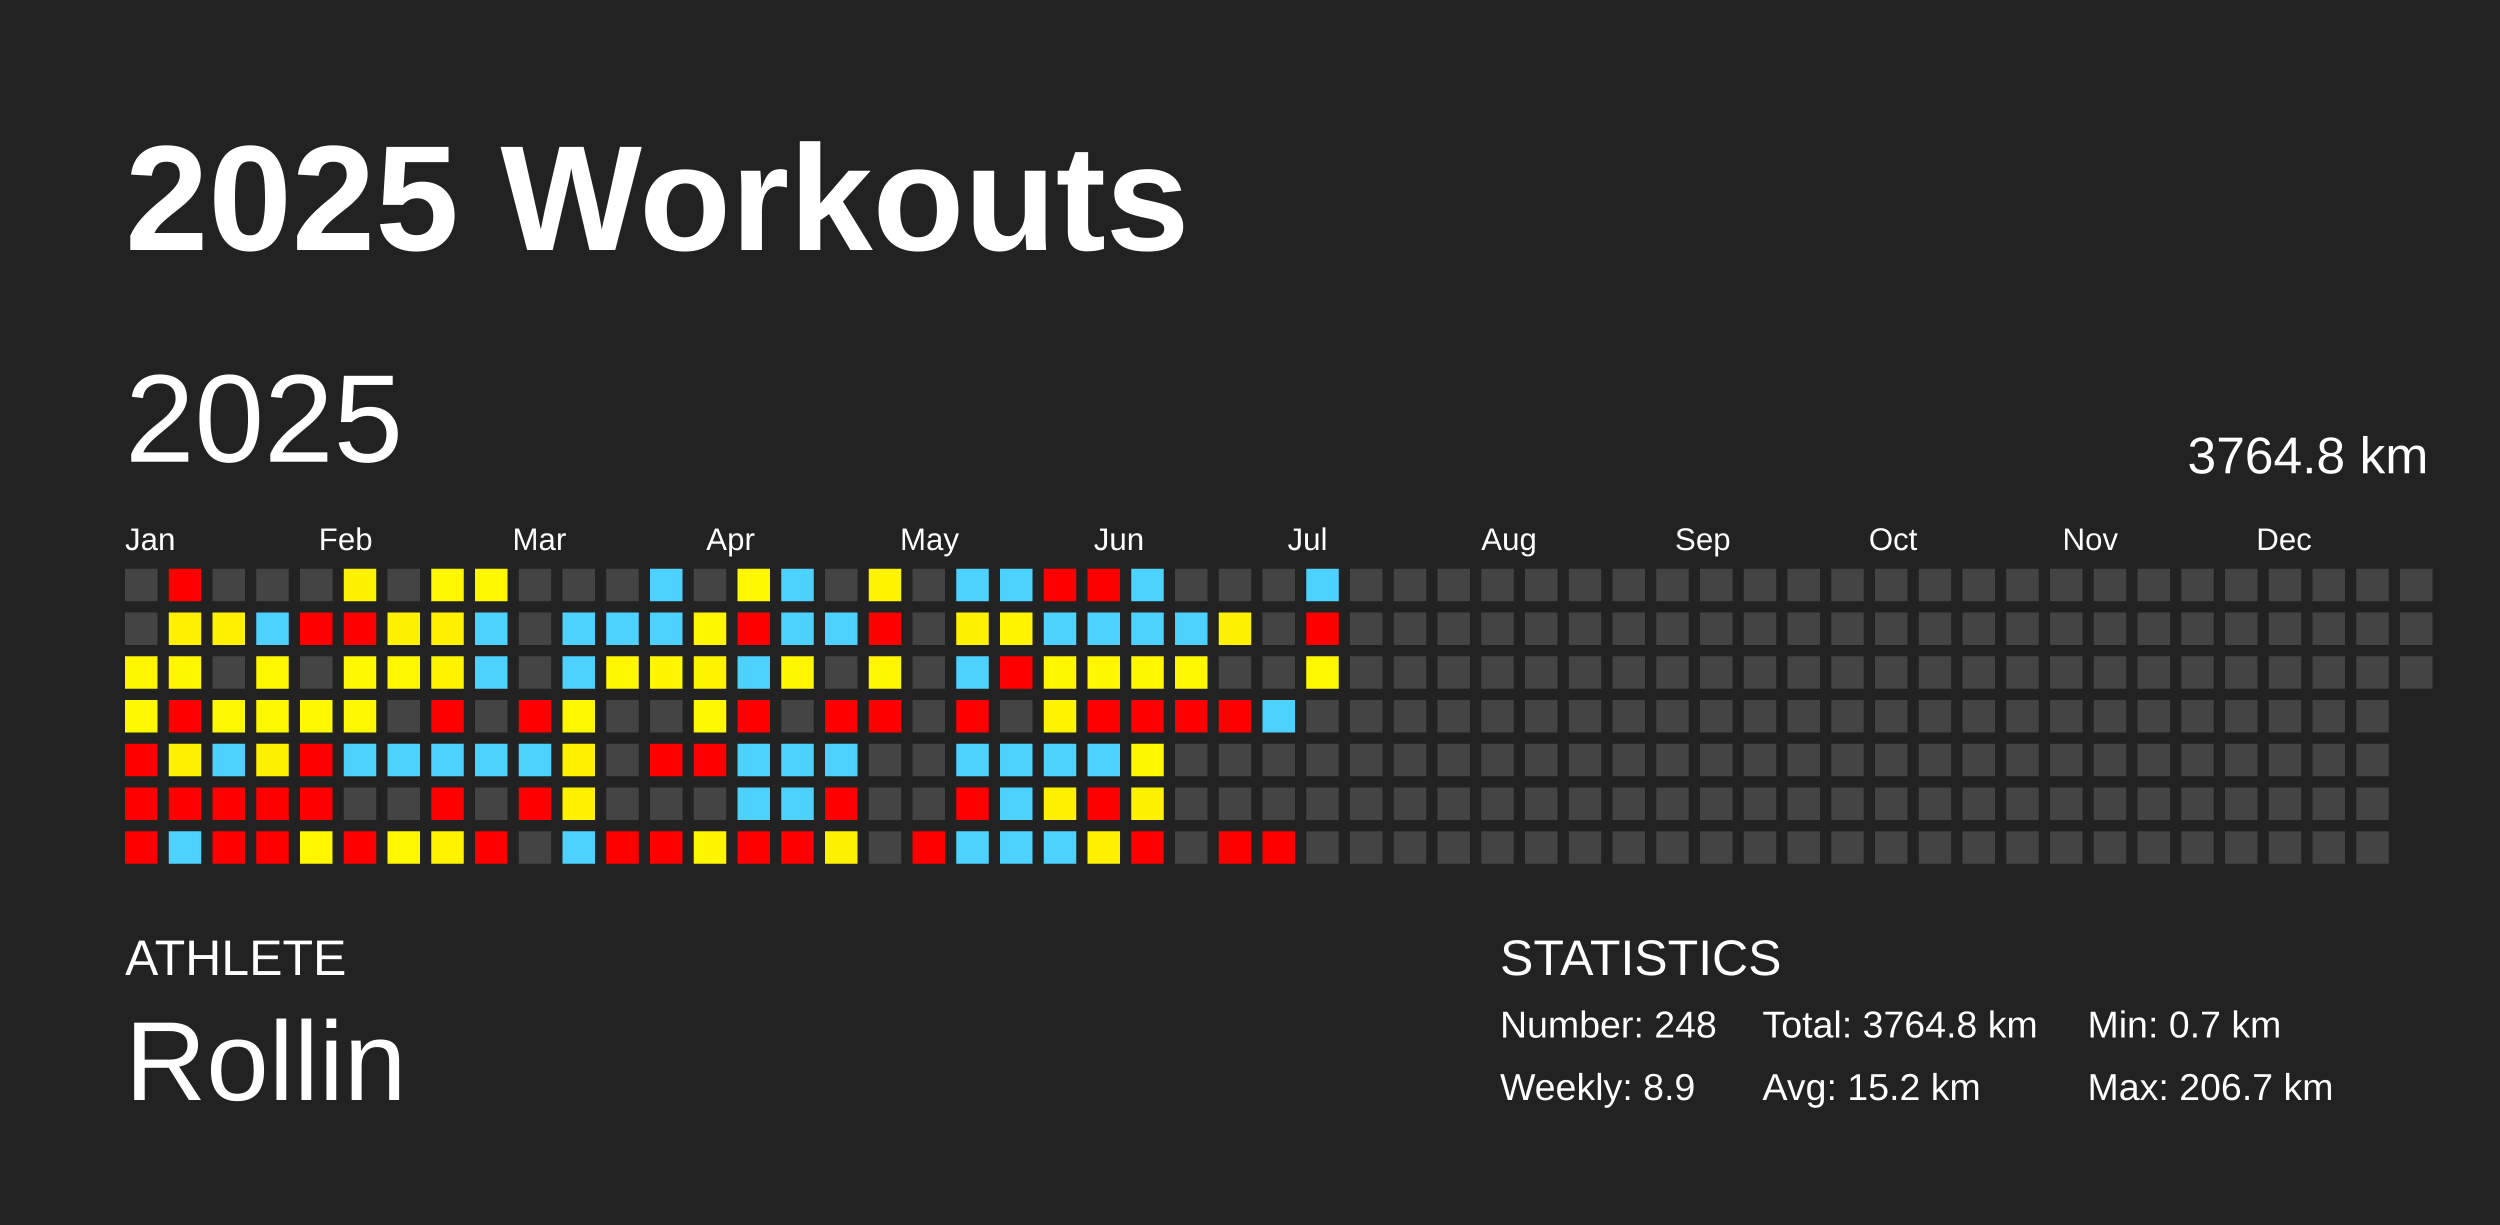
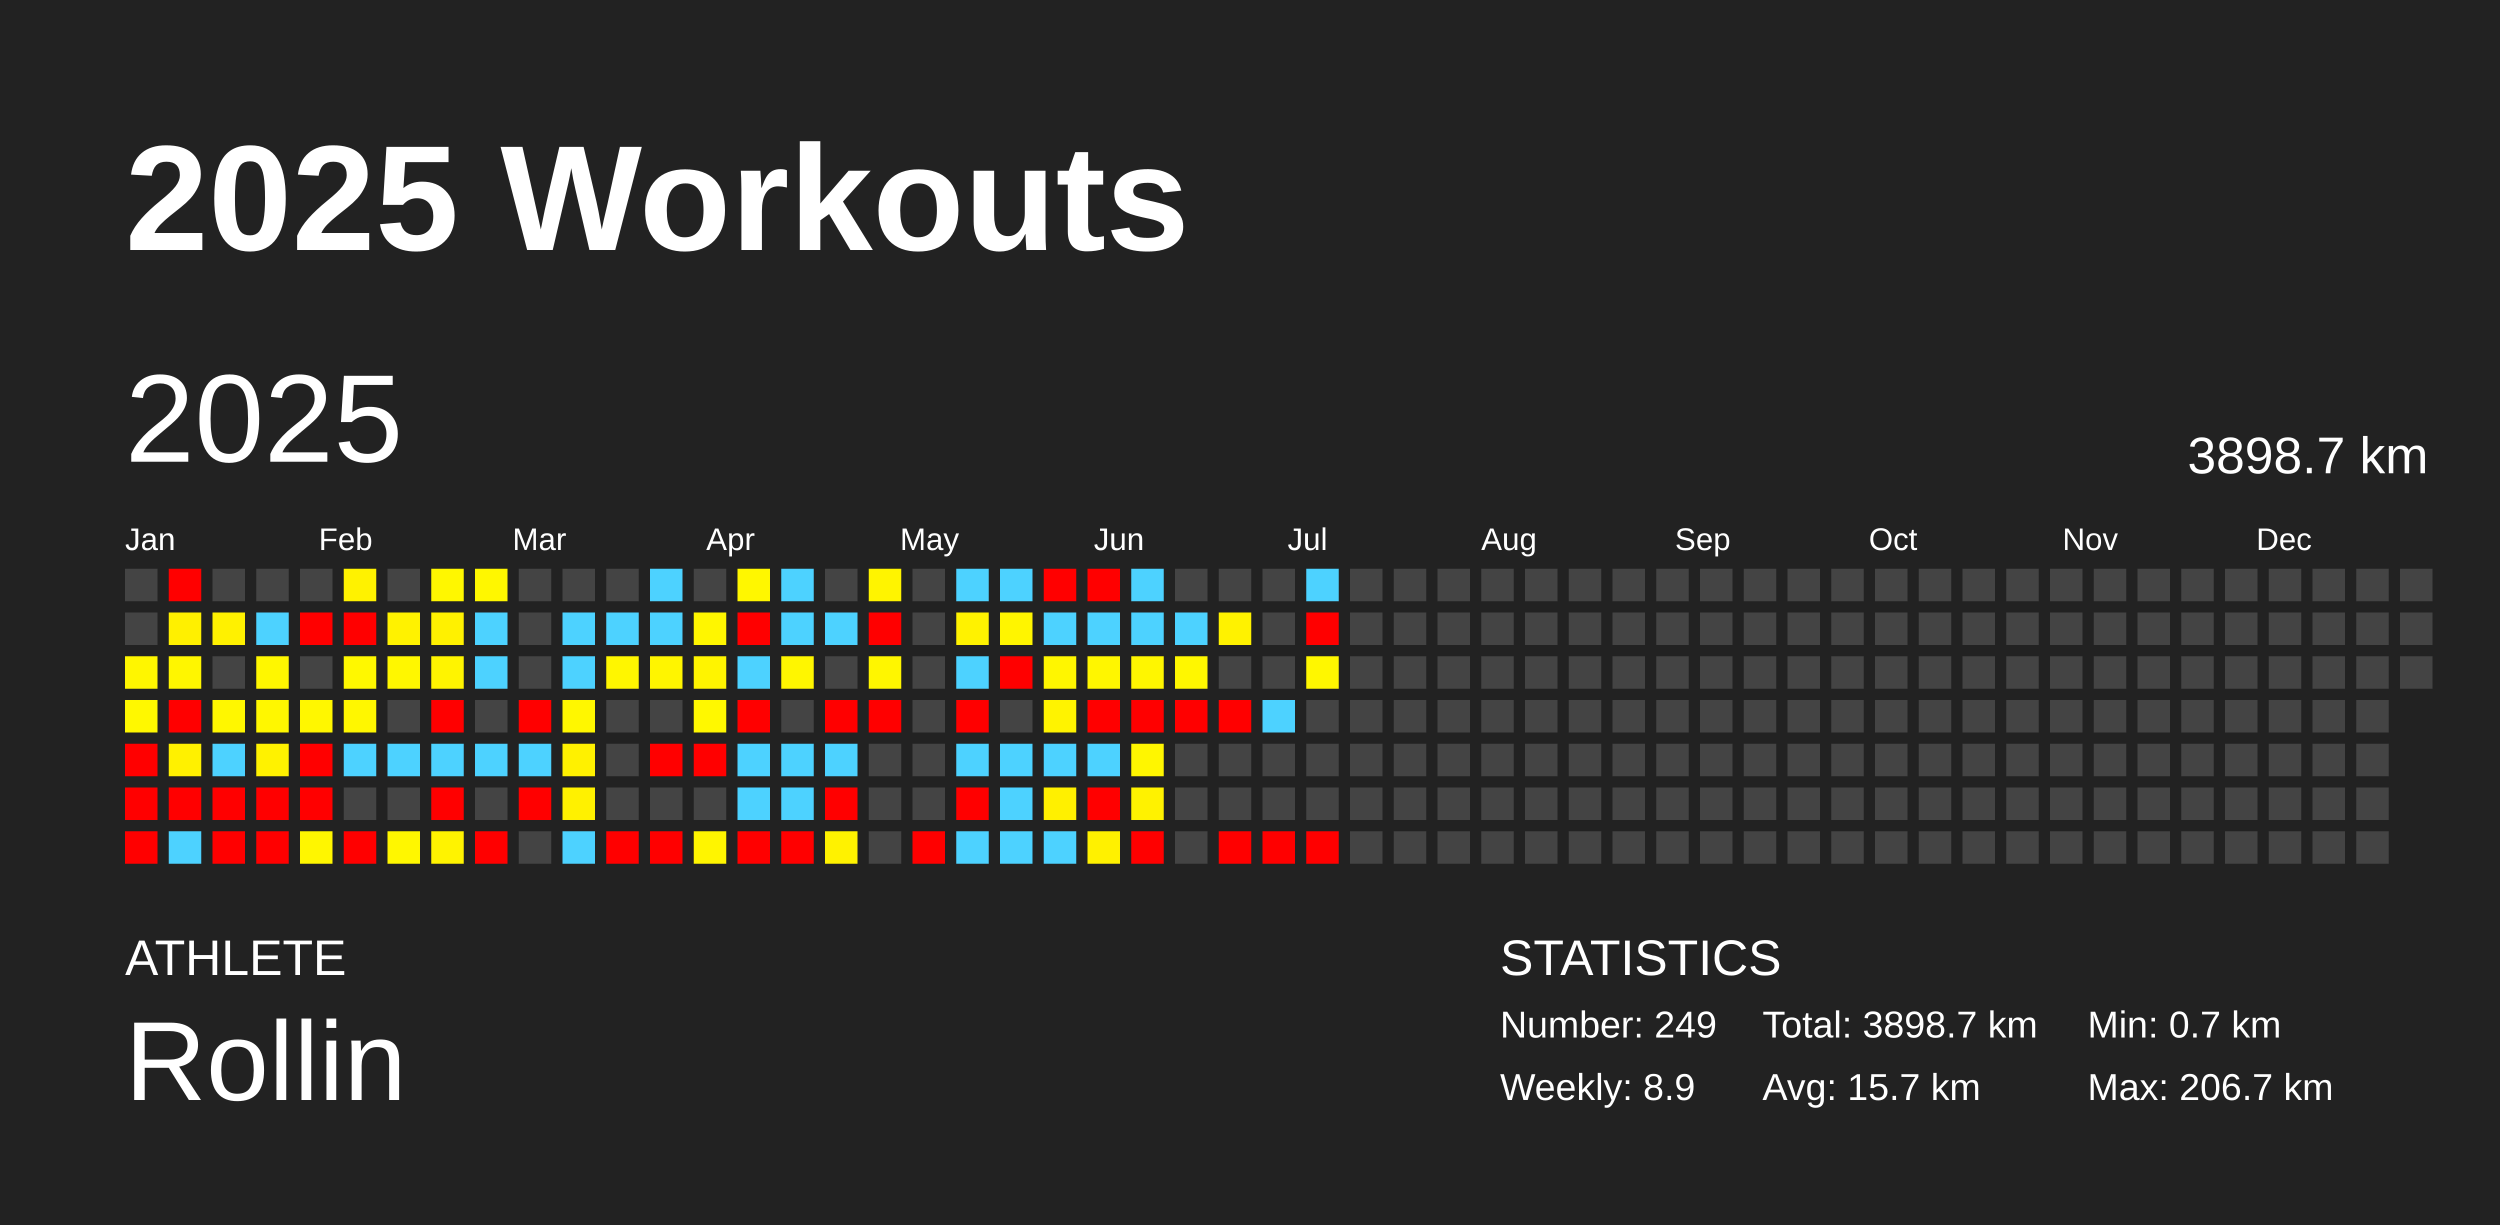
<svg xmlns="http://www.w3.org/2000/svg" baseProfile="full" height="98mm" version="1.1" viewBox="0,0,200,98" width="200mm">
  <defs />
  <rect fill="#222222" height="98" width="200" x="0" y="0" />
  <text fill="#FFFFFF" style="font-size:12px; font-family:Arial; font-weight:bold;" x="10" y="20">2025 Workouts</text>
  <text fill="#FFFFFF" style="font-size:4px; font-family:Arial" x="10" y="78">ATHLETE</text>
  <text fill="#FFFFFF" style="font-size:9px; font-family:Arial" x="10" y="88">Rollin</text>
  <text fill="#FFFFFF" style="font-size:4px; font-family:Arial" x="120" y="78">STATISTICS</text>
-   <text fill="#FFFFFF" style="font-size:3px; font-family:Arial" x="120" y="83">Number: 248</text>
+   <text fill="#FFFFFF" style="font-size:3px; font-family:Arial" x="120" y="83">Number: 249</text>
  <text fill="#FFFFFF" style="font-size:3px; font-family:Arial" x="120" y="88">Weekly: 8.9</text>
-   <text fill="#FFFFFF" style="font-size:3px; font-family:Arial" x="141" y="83">Total: 3764.8 km</text>
-   <text fill="#FFFFFF" style="font-size:3px; font-family:Arial" x="141" y="88">Avg: 15.2 km</text>
+   <text fill="#FFFFFF" style="font-size:3px; font-family:Arial" x="141" y="83">Total: 3898.7 km</text>
+   <text fill="#FFFFFF" style="font-size:3px; font-family:Arial" x="141" y="88">Avg: 15.7 km</text>
  <text fill="#FFFFFF" style="font-size:3px; font-family:Arial" x="167" y="83">Min: 0.7 km</text>
  <text fill="#FFFFFF" style="font-size:3px; font-family:Arial" x="167" y="88">Max: 206.7 km</text>
  <text dominant-baseline="hanging" fill="#FFFFFF" style="font-size:10.0px; font-family:Arial;" x="10" y="30">2025</text>
-   <text dominant-baseline="hanging" fill="#FFFFFF" style="font-size:4.125px; font-family:Arial;" x="175" y="35">3764.8 km</text>
+   <text dominant-baseline="hanging" fill="#FFFFFF" style="font-size:4.125px; font-family:Arial;" x="175" y="35">3898.7 km</text>
  <text fill="#FFFFFF" style="font-size:2.5px; font-family:Arial" x="10.0" y="44">Jan</text>
  <text fill="#FFFFFF" style="font-size:2.5px; font-family:Arial" x="25.5" y="44">Feb</text>
  <text fill="#FFFFFF" style="font-size:2.5px; font-family:Arial" x="41.0" y="44">Mar</text>
  <text fill="#FFFFFF" style="font-size:2.5px; font-family:Arial" x="56.5" y="44">Apr</text>
  <text fill="#FFFFFF" style="font-size:2.5px; font-family:Arial" x="72.0" y="44">May</text>
  <text fill="#FFFFFF" style="font-size:2.5px; font-family:Arial" x="87.5" y="44">Jun</text>
  <text fill="#FFFFFF" style="font-size:2.5px; font-family:Arial" x="103.0" y="44">Jul</text>
  <text fill="#FFFFFF" style="font-size:2.5px; font-family:Arial" x="118.5" y="44">Aug</text>
  <text fill="#FFFFFF" style="font-size:2.5px; font-family:Arial" x="134.0" y="44">Sep</text>
  <text fill="#FFFFFF" style="font-size:2.5px; font-family:Arial" x="149.5" y="44">Oct</text>
  <text fill="#FFFFFF" style="font-size:2.5px; font-family:Arial" x="165.0" y="44">Nov</text>
  <text fill="#FFFFFF" style="font-size:2.5px; font-family:Arial" x="180.5" y="44">Dec</text>
  <rect fill="#444444" height="2.6" width="2.6" x="10.0" y="45.5" />
  <rect fill="#444444" height="2.6" width="2.6" x="10.0" y="49.0" />
  <rect fill="#fff600" height="2.6" width="2.6" x="10.0" y="52.5" />
  <rect fill="#fff800" height="2.6" width="2.6" x="10.0" y="56.0" />
  <rect fill="red" height="2.6" width="2.6" x="10.0" y="59.5" />
  <rect fill="red" height="2.6" width="2.6" x="10.0" y="63.0" />
  <rect fill="red" height="2.6" width="2.6" x="10.0" y="66.5" />
  <rect fill="red" height="2.6" width="2.6" x="13.5" y="45.5" />
  <rect fill="#fff000" height="2.6" width="2.6" x="13.5" y="49.0" />
  <rect fill="#fff600" height="2.6" width="2.6" x="13.5" y="52.5" />
  <rect fill="red" height="2.6" width="2.6" x="13.5" y="56.0" />
  <rect fill="#fff100" height="2.6" width="2.6" x="13.5" y="59.5" />
  <rect fill="red" height="2.6" width="2.6" x="13.5" y="63.0" />
  <rect fill="#4dd2ff" height="2.6" width="2.6" x="13.5" y="66.5" />
  <rect fill="#444444" height="2.6" width="2.6" x="17.0" y="45.5" />
  <rect fill="#fff100" height="2.6" width="2.6" x="17.0" y="49.0" />
  <rect fill="#444444" height="2.6" width="2.6" x="17.0" y="52.5" />
  <rect fill="#fff700" height="2.6" width="2.6" x="17.0" y="56.0" />
  <rect fill="#4dd2ff" height="2.6" width="2.6" x="17.0" y="59.5" />
  <rect fill="red" height="2.6" width="2.6" x="17.0" y="63.0" />
  <rect fill="red" height="2.6" width="2.6" x="17.0" y="66.5" />
  <rect fill="#444444" height="2.6" width="2.6" x="20.5" y="45.5" />
  <rect fill="#4dd2ff" height="2.6" width="2.6" x="20.5" y="49.0" />
  <rect fill="#fff700" height="2.6" width="2.6" x="20.5" y="52.5" />
  <rect fill="#fff700" height="2.6" width="2.6" x="20.5" y="56.0" />
  <rect fill="#fff200" height="2.6" width="2.6" x="20.5" y="59.5" />
  <rect fill="red" height="2.6" width="2.6" x="20.5" y="63.0" />
  <rect fill="red" height="2.6" width="2.6" x="20.5" y="66.5" />
  <rect fill="#444444" height="2.6" width="2.6" x="24.0" y="45.5" />
  <rect fill="red" height="2.6" width="2.6" x="24.0" y="49.0" />
  <rect fill="#444444" height="2.6" width="2.6" x="24.0" y="52.5" />
  <rect fill="#fff700" height="2.6" width="2.6" x="24.0" y="56.0" />
  <rect fill="red" height="2.6" width="2.6" x="24.0" y="59.5" />
  <rect fill="red" height="2.6" width="2.6" x="24.0" y="63.0" />
  <rect fill="#fff600" height="2.6" width="2.6" x="24.0" y="66.5" />
  <rect fill="#fff200" height="2.6" width="2.6" x="27.5" y="45.5" />
  <rect fill="red" height="2.6" width="2.6" x="27.5" y="49.0" />
  <rect fill="#fff800" height="2.6" width="2.6" x="27.5" y="52.5" />
  <rect fill="#fff700" height="2.6" width="2.6" x="27.5" y="56.0" />
  <rect fill="#4dd2ff" height="2.6" width="2.6" x="27.5" y="59.5" />
  <rect fill="#444444" height="2.6" width="2.6" x="27.5" y="63.0" />
  <rect fill="red" height="2.6" width="2.6" x="27.5" y="66.5" />
  <rect fill="#444444" height="2.6" width="2.6" x="31.0" y="45.5" />
  <rect fill="#fff200" height="2.6" width="2.6" x="31.0" y="49.0" />
  <rect fill="#fff700" height="2.6" width="2.6" x="31.0" y="52.5" />
  <rect fill="#444444" height="2.6" width="2.6" x="31.0" y="56.0" />
  <rect fill="#4dd2ff" height="2.6" width="2.6" x="31.0" y="59.5" />
  <rect fill="#444444" height="2.6" width="2.6" x="31.0" y="63.0" />
  <rect fill="#fff700" height="2.6" width="2.6" x="31.0" y="66.5" />
  <rect fill="#fff700" height="2.6" width="2.6" x="34.5" y="45.5" />
  <rect fill="#fff100" height="2.6" width="2.6" x="34.5" y="49.0" />
  <rect fill="#fff400" height="2.6" width="2.6" x="34.5" y="52.5" />
  <rect fill="red" height="2.6" width="2.6" x="34.5" y="56.0" />
  <rect fill="#4dd2ff" height="2.6" width="2.6" x="34.5" y="59.5" />
  <rect fill="red" height="2.6" width="2.6" x="34.5" y="63.0" />
  <rect fill="#fff300" height="2.6" width="2.6" x="34.5" y="66.5" />
  <rect fill="#fff700" height="2.6" width="2.6" x="38.0" y="45.5" />
  <rect fill="#4dd2ff" height="2.6" width="2.6" x="38.0" y="49.0" />
  <rect fill="#4dd2ff" height="2.6" width="2.6" x="38.0" y="52.5" />
  <rect fill="#444444" height="2.6" width="2.6" x="38.0" y="56.0" />
  <rect fill="#4dd2ff" height="2.6" width="2.6" x="38.0" y="59.5" />
  <rect fill="#444444" height="2.6" width="2.6" x="38.0" y="63.0" />
  <rect fill="red" height="2.6" width="2.6" x="38.0" y="66.5" />
  <rect fill="#444444" height="2.6" width="2.6" x="41.5" y="45.5" />
  <rect fill="#444444" height="2.6" width="2.6" x="41.5" y="49.0" />
  <rect fill="#444444" height="2.6" width="2.6" x="41.5" y="52.5" />
  <rect fill="red" height="2.6" width="2.6" x="41.5" y="56.0" />
  <rect fill="#4dd2ff" height="2.6" width="2.6" x="41.5" y="59.5" />
  <rect fill="red" height="2.6" width="2.6" x="41.5" y="63.0" />
  <rect fill="#444444" height="2.6" width="2.6" x="41.5" y="66.5" />
  <rect fill="#444444" height="2.6" width="2.6" x="45.0" y="45.5" />
  <rect fill="#4dd2ff" height="2.6" width="2.6" x="45.0" y="49.0" />
  <rect fill="#4dd2ff" height="2.6" width="2.6" x="45.0" y="52.5" />
  <rect fill="#fff700" height="2.6" width="2.6" x="45.0" y="56.0" />
  <rect fill="#fff100" height="2.6" width="2.6" x="45.0" y="59.5" />
  <rect fill="#fff100" height="2.6" width="2.6" x="45.0" y="63.0" />
  <rect fill="#4dd2ff" height="2.6" width="2.6" x="45.0" y="66.5" />
  <rect fill="#444444" height="2.6" width="2.6" x="48.5" y="45.5" />
  <rect fill="#4dd2ff" height="2.6" width="2.6" x="48.5" y="49.0" />
  <rect fill="#fff600" height="2.6" width="2.6" x="48.5" y="52.5" />
  <rect fill="#444444" height="2.6" width="2.6" x="48.5" y="56.0" />
  <rect fill="#444444" height="2.6" width="2.6" x="48.5" y="59.5" />
  <rect fill="#444444" height="2.6" width="2.6" x="48.5" y="63.0" />
  <rect fill="red" height="2.6" width="2.6" x="48.5" y="66.5" />
  <rect fill="#4dd2ff" height="2.6" width="2.6" x="52.0" y="45.5" />
  <rect fill="#4dd2ff" height="2.6" width="2.6" x="52.0" y="49.0" />
  <rect fill="#fff500" height="2.6" width="2.6" x="52.0" y="52.5" />
  <rect fill="#444444" height="2.6" width="2.6" x="52.0" y="56.0" />
  <rect fill="red" height="2.6" width="2.6" x="52.0" y="59.5" />
  <rect fill="#444444" height="2.6" width="2.6" x="52.0" y="63.0" />
  <rect fill="red" height="2.6" width="2.6" x="52.0" y="66.5" />
  <rect fill="#444444" height="2.6" width="2.6" x="55.5" y="45.5" />
  <rect fill="#fff600" height="2.6" width="2.6" x="55.5" y="49.0" />
  <rect fill="#fff400" height="2.6" width="2.6" x="55.5" y="52.5" />
  <rect fill="#fff800" height="2.6" width="2.6" x="55.5" y="56.0" />
  <rect fill="red" height="2.6" width="2.6" x="55.5" y="59.5" />
  <rect fill="#444444" height="2.6" width="2.6" x="55.5" y="63.0" />
  <rect fill="#fff500" height="2.6" width="2.6" x="55.5" y="66.5" />
  <rect fill="#fff700" height="2.6" width="2.6" x="59.0" y="45.5" />
  <rect fill="red" height="2.6" width="2.6" x="59.0" y="49.0" />
  <rect fill="#4dd2ff" height="2.6" width="2.6" x="59.0" y="52.5" />
  <rect fill="red" height="2.6" width="2.6" x="59.0" y="56.0" />
  <rect fill="#4dd2ff" height="2.6" width="2.6" x="59.0" y="59.5" />
  <rect fill="#4dd2ff" height="2.6" width="2.6" x="59.0" y="63.0" />
  <rect fill="red" height="2.6" width="2.6" x="59.0" y="66.5" />
  <rect fill="#4dd2ff" height="2.6" width="2.6" x="62.5" y="45.5" />
  <rect fill="#4dd2ff" height="2.6" width="2.6" x="62.5" y="49.0" />
  <rect fill="#fff600" height="2.6" width="2.6" x="62.5" y="52.5" />
  <rect fill="#444444" height="2.6" width="2.6" x="62.5" y="56.0" />
  <rect fill="#4dd2ff" height="2.6" width="2.6" x="62.5" y="59.5" />
  <rect fill="#4dd2ff" height="2.6" width="2.6" x="62.5" y="63.0" />
  <rect fill="red" height="2.6" width="2.6" x="62.5" y="66.5" />
  <rect fill="#444444" height="2.6" width="2.6" x="66.0" y="45.5" />
  <rect fill="#4dd2ff" height="2.6" width="2.6" x="66.0" y="49.0" />
  <rect fill="#444444" height="2.6" width="2.6" x="66.0" y="52.5" />
  <rect fill="red" height="2.6" width="2.6" x="66.0" y="56.0" />
  <rect fill="#4dd2ff" height="2.6" width="2.6" x="66.0" y="59.5" />
  <rect fill="red" height="2.6" width="2.6" x="66.0" y="63.0" />
  <rect fill="#fff200" height="2.6" width="2.6" x="66.0" y="66.5" />
  <rect fill="#fff400" height="2.6" width="2.6" x="69.5" y="45.5" />
  <rect fill="red" height="2.6" width="2.6" x="69.5" y="49.0" />
  <rect fill="#fff600" height="2.6" width="2.6" x="69.5" y="52.5" />
  <rect fill="red" height="2.6" width="2.6" x="69.5" y="56.0" />
  <rect fill="#444444" height="2.6" width="2.6" x="69.5" y="59.5" />
  <rect fill="#444444" height="2.6" width="2.6" x="69.5" y="63.0" />
  <rect fill="#444444" height="2.6" width="2.6" x="69.5" y="66.5" />
  <rect fill="#444444" height="2.6" width="2.6" x="73.0" y="45.5" />
  <rect fill="#444444" height="2.6" width="2.6" x="73.0" y="49.0" />
  <rect fill="#444444" height="2.6" width="2.6" x="73.0" y="52.5" />
  <rect fill="#444444" height="2.6" width="2.6" x="73.0" y="56.0" />
  <rect fill="#444444" height="2.6" width="2.6" x="73.0" y="59.5" />
  <rect fill="#444444" height="2.6" width="2.6" x="73.0" y="63.0" />
  <rect fill="red" height="2.6" width="2.6" x="73.0" y="66.5" />
  <rect fill="#4dd2ff" height="2.6" width="2.6" x="76.5" y="45.5" />
  <rect fill="#fff200" height="2.6" width="2.6" x="76.5" y="49.0" />
  <rect fill="#4dd2ff" height="2.6" width="2.6" x="76.5" y="52.5" />
  <rect fill="red" height="2.6" width="2.6" x="76.5" y="56.0" />
  <rect fill="#4dd2ff" height="2.6" width="2.6" x="76.5" y="59.5" />
  <rect fill="red" height="2.6" width="2.6" x="76.5" y="63.0" />
  <rect fill="#4dd2ff" height="2.6" width="2.6" x="76.5" y="66.5" />
  <rect fill="#4dd2ff" height="2.6" width="2.6" x="80.0" y="45.5" />
  <rect fill="#fff500" height="2.6" width="2.6" x="80.0" y="49.0" />
  <rect fill="red" height="2.6" width="2.6" x="80.0" y="52.5" />
  <rect fill="#444444" height="2.6" width="2.6" x="80.0" y="56.0" />
  <rect fill="#4dd2ff" height="2.6" width="2.6" x="80.0" y="59.5" />
  <rect fill="#4dd2ff" height="2.6" width="2.6" x="80.0" y="63.0" />
  <rect fill="#4dd2ff" height="2.6" width="2.6" x="80.0" y="66.5" />
  <rect fill="red" height="2.6" width="2.6" x="83.5" y="45.5" />
  <rect fill="#4dd2ff" height="2.6" width="2.6" x="83.5" y="49.0" />
  <rect fill="#fff600" height="2.6" width="2.6" x="83.5" y="52.5" />
  <rect fill="#fff300" height="2.6" width="2.6" x="83.5" y="56.0" />
  <rect fill="#4dd2ff" height="2.6" width="2.6" x="83.5" y="59.5" />
  <rect fill="#fff000" height="2.6" width="2.6" x="83.5" y="63.0" />
  <rect fill="#4dd2ff" height="2.6" width="2.6" x="83.5" y="66.5" />
  <rect fill="red" height="2.6" width="2.6" x="87.0" y="45.5" />
  <rect fill="#4dd2ff" height="2.6" width="2.6" x="87.0" y="49.0" />
  <rect fill="#fff600" height="2.6" width="2.6" x="87.0" y="52.5" />
  <rect fill="red" height="2.6" width="2.6" x="87.0" y="56.0" />
  <rect fill="#4dd2ff" height="2.6" width="2.6" x="87.0" y="59.5" />
  <rect fill="red" height="2.6" width="2.6" x="87.0" y="63.0" />
  <rect fill="#fff100" height="2.6" width="2.6" x="87.0" y="66.5" />
  <rect fill="#4dd2ff" height="2.6" width="2.6" x="90.5" y="45.5" />
  <rect fill="#4dd2ff" height="2.6" width="2.6" x="90.5" y="49.0" />
  <rect fill="#fff600" height="2.6" width="2.6" x="90.5" y="52.5" />
  <rect fill="red" height="2.6" width="2.6" x="90.5" y="56.0" />
  <rect fill="#fff600" height="2.6" width="2.6" x="90.5" y="59.5" />
  <rect fill="#fff200" height="2.6" width="2.6" x="90.5" y="63.0" />
  <rect fill="red" height="2.6" width="2.6" x="90.5" y="66.5" />
  <rect fill="#444444" height="2.6" width="2.6" x="94.0" y="45.5" />
  <rect fill="#4dd2ff" height="2.6" width="2.6" x="94.0" y="49.0" />
  <rect fill="#fff700" height="2.6" width="2.6" x="94.0" y="52.5" />
  <rect fill="red" height="2.6" width="2.6" x="94.0" y="56.0" />
  <rect fill="#444444" height="2.6" width="2.6" x="94.0" y="59.5" />
  <rect fill="#444444" height="2.6" width="2.6" x="94.0" y="63.0" />
  <rect fill="#444444" height="2.6" width="2.6" x="94.0" y="66.5" />
  <rect fill="#444444" height="2.6" width="2.6" x="97.5" y="45.5" />
  <rect fill="#fff200" height="2.6" width="2.6" x="97.5" y="49.0" />
  <rect fill="#444444" height="2.6" width="2.6" x="97.5" y="52.5" />
  <rect fill="red" height="2.6" width="2.6" x="97.5" y="56.0" />
  <rect fill="#444444" height="2.6" width="2.6" x="97.5" y="59.5" />
  <rect fill="#444444" height="2.6" width="2.6" x="97.5" y="63.0" />
  <rect fill="red" height="2.6" width="2.6" x="97.5" y="66.5" />
  <rect fill="#444444" height="2.6" width="2.6" x="101.0" y="45.5" />
  <rect fill="#444444" height="2.6" width="2.6" x="101.0" y="49.0" />
  <rect fill="#444444" height="2.6" width="2.6" x="101.0" y="52.5" />
  <rect fill="#4dd2ff" height="2.6" width="2.6" x="101.0" y="56.0" />
  <rect fill="#444444" height="2.6" width="2.6" x="101.0" y="59.5" />
  <rect fill="#444444" height="2.6" width="2.6" x="101.0" y="63.0" />
  <rect fill="red" height="2.6" width="2.6" x="101.0" y="66.5" />
  <rect fill="#4dd2ff" height="2.6" width="2.6" x="104.5" y="45.5" />
  <rect fill="red" height="2.6" width="2.6" x="104.5" y="49.0" />
  <rect fill="#fff700" height="2.6" width="2.6" x="104.5" y="52.5" />
  <rect fill="#444444" height="2.6" width="2.6" x="104.5" y="56.0" />
  <rect fill="#444444" height="2.6" width="2.6" x="104.5" y="59.5" />
  <rect fill="#444444" height="2.6" width="2.6" x="104.5" y="63.0" />
-   <rect fill="#444444" height="2.6" width="2.6" x="104.5" y="66.5" />
+   <rect fill="red" height="2.6" width="2.6" x="104.5" y="66.5" />
  <rect fill="#444444" height="2.6" width="2.6" x="108.0" y="45.5" />
  <rect fill="#444444" height="2.6" width="2.6" x="108.0" y="49.0" />
  <rect fill="#444444" height="2.6" width="2.6" x="108.0" y="52.5" />
  <rect fill="#444444" height="2.6" width="2.6" x="108.0" y="56.0" />
  <rect fill="#444444" height="2.6" width="2.6" x="108.0" y="59.5" />
  <rect fill="#444444" height="2.6" width="2.6" x="108.0" y="63.0" />
  <rect fill="#444444" height="2.6" width="2.6" x="108.0" y="66.5" />
  <rect fill="#444444" height="2.6" width="2.6" x="111.5" y="45.5" />
  <rect fill="#444444" height="2.6" width="2.6" x="111.5" y="49.0" />
  <rect fill="#444444" height="2.6" width="2.6" x="111.5" y="52.5" />
  <rect fill="#444444" height="2.6" width="2.6" x="111.5" y="56.0" />
  <rect fill="#444444" height="2.6" width="2.6" x="111.5" y="59.5" />
  <rect fill="#444444" height="2.6" width="2.6" x="111.5" y="63.0" />
  <rect fill="#444444" height="2.6" width="2.6" x="111.5" y="66.5" />
  <rect fill="#444444" height="2.6" width="2.6" x="115.0" y="45.5" />
  <rect fill="#444444" height="2.6" width="2.6" x="115.0" y="49.0" />
  <rect fill="#444444" height="2.6" width="2.6" x="115.0" y="52.5" />
  <rect fill="#444444" height="2.6" width="2.6" x="115.0" y="56.0" />
  <rect fill="#444444" height="2.6" width="2.6" x="115.0" y="59.5" />
  <rect fill="#444444" height="2.6" width="2.6" x="115.0" y="63.0" />
  <rect fill="#444444" height="2.6" width="2.6" x="115.0" y="66.5" />
  <rect fill="#444444" height="2.6" width="2.6" x="118.5" y="45.5" />
  <rect fill="#444444" height="2.6" width="2.6" x="118.5" y="49.0" />
  <rect fill="#444444" height="2.6" width="2.6" x="118.5" y="52.5" />
  <rect fill="#444444" height="2.6" width="2.6" x="118.5" y="56.0" />
  <rect fill="#444444" height="2.6" width="2.6" x="118.5" y="59.5" />
  <rect fill="#444444" height="2.6" width="2.6" x="118.5" y="63.0" />
  <rect fill="#444444" height="2.6" width="2.6" x="118.5" y="66.5" />
  <rect fill="#444444" height="2.6" width="2.6" x="122.0" y="45.5" />
  <rect fill="#444444" height="2.6" width="2.6" x="122.0" y="49.0" />
  <rect fill="#444444" height="2.6" width="2.6" x="122.0" y="52.5" />
  <rect fill="#444444" height="2.6" width="2.6" x="122.0" y="56.0" />
  <rect fill="#444444" height="2.6" width="2.6" x="122.0" y="59.5" />
  <rect fill="#444444" height="2.6" width="2.6" x="122.0" y="63.0" />
  <rect fill="#444444" height="2.6" width="2.6" x="122.0" y="66.5" />
  <rect fill="#444444" height="2.6" width="2.6" x="125.5" y="45.5" />
  <rect fill="#444444" height="2.6" width="2.6" x="125.5" y="49.0" />
  <rect fill="#444444" height="2.6" width="2.6" x="125.5" y="52.5" />
  <rect fill="#444444" height="2.6" width="2.6" x="125.5" y="56.0" />
  <rect fill="#444444" height="2.6" width="2.6" x="125.5" y="59.5" />
  <rect fill="#444444" height="2.6" width="2.6" x="125.5" y="63.0" />
  <rect fill="#444444" height="2.6" width="2.6" x="125.5" y="66.5" />
  <rect fill="#444444" height="2.6" width="2.6" x="129.0" y="45.5" />
  <rect fill="#444444" height="2.6" width="2.6" x="129.0" y="49.0" />
  <rect fill="#444444" height="2.6" width="2.6" x="129.0" y="52.5" />
  <rect fill="#444444" height="2.6" width="2.6" x="129.0" y="56.0" />
  <rect fill="#444444" height="2.6" width="2.6" x="129.0" y="59.5" />
  <rect fill="#444444" height="2.6" width="2.6" x="129.0" y="63.0" />
  <rect fill="#444444" height="2.6" width="2.6" x="129.0" y="66.5" />
  <rect fill="#444444" height="2.6" width="2.6" x="132.5" y="45.5" />
  <rect fill="#444444" height="2.6" width="2.6" x="132.5" y="49.0" />
  <rect fill="#444444" height="2.6" width="2.6" x="132.5" y="52.5" />
  <rect fill="#444444" height="2.6" width="2.6" x="132.5" y="56.0" />
  <rect fill="#444444" height="2.6" width="2.6" x="132.5" y="59.5" />
  <rect fill="#444444" height="2.6" width="2.6" x="132.5" y="63.0" />
  <rect fill="#444444" height="2.6" width="2.6" x="132.5" y="66.5" />
  <rect fill="#444444" height="2.6" width="2.6" x="136.0" y="45.5" />
  <rect fill="#444444" height="2.6" width="2.6" x="136.0" y="49.0" />
  <rect fill="#444444" height="2.6" width="2.6" x="136.0" y="52.5" />
  <rect fill="#444444" height="2.6" width="2.6" x="136.0" y="56.0" />
  <rect fill="#444444" height="2.6" width="2.6" x="136.0" y="59.5" />
  <rect fill="#444444" height="2.6" width="2.6" x="136.0" y="63.0" />
  <rect fill="#444444" height="2.6" width="2.6" x="136.0" y="66.5" />
  <rect fill="#444444" height="2.6" width="2.6" x="139.5" y="45.5" />
  <rect fill="#444444" height="2.6" width="2.6" x="139.5" y="49.0" />
  <rect fill="#444444" height="2.6" width="2.6" x="139.5" y="52.5" />
  <rect fill="#444444" height="2.6" width="2.6" x="139.5" y="56.0" />
  <rect fill="#444444" height="2.6" width="2.6" x="139.5" y="59.5" />
  <rect fill="#444444" height="2.6" width="2.6" x="139.5" y="63.0" />
  <rect fill="#444444" height="2.6" width="2.6" x="139.5" y="66.5" />
  <rect fill="#444444" height="2.6" width="2.6" x="143.0" y="45.5" />
  <rect fill="#444444" height="2.6" width="2.6" x="143.0" y="49.0" />
  <rect fill="#444444" height="2.6" width="2.6" x="143.0" y="52.5" />
  <rect fill="#444444" height="2.6" width="2.6" x="143.0" y="56.0" />
  <rect fill="#444444" height="2.6" width="2.6" x="143.0" y="59.5" />
  <rect fill="#444444" height="2.6" width="2.6" x="143.0" y="63.0" />
  <rect fill="#444444" height="2.6" width="2.6" x="143.0" y="66.5" />
  <rect fill="#444444" height="2.6" width="2.6" x="146.5" y="45.5" />
  <rect fill="#444444" height="2.6" width="2.6" x="146.5" y="49.0" />
  <rect fill="#444444" height="2.6" width="2.6" x="146.5" y="52.5" />
  <rect fill="#444444" height="2.6" width="2.6" x="146.5" y="56.0" />
  <rect fill="#444444" height="2.6" width="2.6" x="146.5" y="59.5" />
  <rect fill="#444444" height="2.6" width="2.6" x="146.5" y="63.0" />
  <rect fill="#444444" height="2.6" width="2.6" x="146.5" y="66.5" />
  <rect fill="#444444" height="2.6" width="2.6" x="150.0" y="45.5" />
  <rect fill="#444444" height="2.6" width="2.6" x="150.0" y="49.0" />
  <rect fill="#444444" height="2.6" width="2.6" x="150.0" y="52.5" />
  <rect fill="#444444" height="2.6" width="2.6" x="150.0" y="56.0" />
  <rect fill="#444444" height="2.6" width="2.6" x="150.0" y="59.5" />
  <rect fill="#444444" height="2.6" width="2.6" x="150.0" y="63.0" />
  <rect fill="#444444" height="2.6" width="2.6" x="150.0" y="66.5" />
  <rect fill="#444444" height="2.6" width="2.6" x="153.5" y="45.5" />
  <rect fill="#444444" height="2.6" width="2.6" x="153.5" y="49.0" />
  <rect fill="#444444" height="2.6" width="2.6" x="153.5" y="52.5" />
  <rect fill="#444444" height="2.6" width="2.6" x="153.5" y="56.0" />
  <rect fill="#444444" height="2.6" width="2.6" x="153.5" y="59.5" />
  <rect fill="#444444" height="2.6" width="2.6" x="153.5" y="63.0" />
  <rect fill="#444444" height="2.6" width="2.6" x="153.5" y="66.5" />
  <rect fill="#444444" height="2.6" width="2.6" x="157.0" y="45.5" />
  <rect fill="#444444" height="2.6" width="2.6" x="157.0" y="49.0" />
  <rect fill="#444444" height="2.6" width="2.6" x="157.0" y="52.5" />
  <rect fill="#444444" height="2.6" width="2.6" x="157.0" y="56.0" />
  <rect fill="#444444" height="2.6" width="2.6" x="157.0" y="59.5" />
  <rect fill="#444444" height="2.6" width="2.6" x="157.0" y="63.0" />
  <rect fill="#444444" height="2.6" width="2.6" x="157.0" y="66.5" />
  <rect fill="#444444" height="2.6" width="2.6" x="160.5" y="45.5" />
  <rect fill="#444444" height="2.6" width="2.6" x="160.5" y="49.0" />
  <rect fill="#444444" height="2.6" width="2.6" x="160.5" y="52.5" />
  <rect fill="#444444" height="2.6" width="2.6" x="160.5" y="56.0" />
  <rect fill="#444444" height="2.6" width="2.6" x="160.5" y="59.5" />
  <rect fill="#444444" height="2.6" width="2.6" x="160.5" y="63.0" />
  <rect fill="#444444" height="2.6" width="2.6" x="160.5" y="66.5" />
  <rect fill="#444444" height="2.6" width="2.6" x="164.0" y="45.5" />
  <rect fill="#444444" height="2.6" width="2.6" x="164.0" y="49.0" />
  <rect fill="#444444" height="2.6" width="2.6" x="164.0" y="52.5" />
  <rect fill="#444444" height="2.6" width="2.6" x="164.0" y="56.0" />
  <rect fill="#444444" height="2.6" width="2.6" x="164.0" y="59.5" />
  <rect fill="#444444" height="2.6" width="2.6" x="164.0" y="63.0" />
  <rect fill="#444444" height="2.6" width="2.6" x="164.0" y="66.5" />
  <rect fill="#444444" height="2.6" width="2.6" x="167.5" y="45.5" />
  <rect fill="#444444" height="2.6" width="2.6" x="167.5" y="49.0" />
  <rect fill="#444444" height="2.6" width="2.6" x="167.5" y="52.5" />
  <rect fill="#444444" height="2.6" width="2.6" x="167.5" y="56.0" />
  <rect fill="#444444" height="2.6" width="2.6" x="167.5" y="59.5" />
  <rect fill="#444444" height="2.6" width="2.6" x="167.5" y="63.0" />
  <rect fill="#444444" height="2.6" width="2.6" x="167.5" y="66.5" />
  <rect fill="#444444" height="2.6" width="2.6" x="171.0" y="45.5" />
  <rect fill="#444444" height="2.6" width="2.6" x="171.0" y="49.0" />
  <rect fill="#444444" height="2.6" width="2.6" x="171.0" y="52.5" />
  <rect fill="#444444" height="2.6" width="2.6" x="171.0" y="56.0" />
  <rect fill="#444444" height="2.6" width="2.6" x="171.0" y="59.5" />
  <rect fill="#444444" height="2.6" width="2.6" x="171.0" y="63.0" />
  <rect fill="#444444" height="2.6" width="2.6" x="171.0" y="66.5" />
  <rect fill="#444444" height="2.6" width="2.6" x="174.5" y="45.5" />
  <rect fill="#444444" height="2.6" width="2.6" x="174.5" y="49.0" />
  <rect fill="#444444" height="2.6" width="2.6" x="174.5" y="52.5" />
  <rect fill="#444444" height="2.6" width="2.6" x="174.5" y="56.0" />
  <rect fill="#444444" height="2.6" width="2.6" x="174.5" y="59.5" />
  <rect fill="#444444" height="2.6" width="2.6" x="174.5" y="63.0" />
  <rect fill="#444444" height="2.6" width="2.6" x="174.5" y="66.5" />
  <rect fill="#444444" height="2.6" width="2.6" x="178.0" y="45.5" />
  <rect fill="#444444" height="2.6" width="2.6" x="178.0" y="49.0" />
  <rect fill="#444444" height="2.6" width="2.6" x="178.0" y="52.5" />
  <rect fill="#444444" height="2.6" width="2.6" x="178.0" y="56.0" />
  <rect fill="#444444" height="2.6" width="2.6" x="178.0" y="59.5" />
  <rect fill="#444444" height="2.6" width="2.6" x="178.0" y="63.0" />
  <rect fill="#444444" height="2.6" width="2.6" x="178.0" y="66.5" />
  <rect fill="#444444" height="2.6" width="2.6" x="181.5" y="45.5" />
  <rect fill="#444444" height="2.6" width="2.6" x="181.5" y="49.0" />
  <rect fill="#444444" height="2.6" width="2.6" x="181.5" y="52.5" />
  <rect fill="#444444" height="2.6" width="2.6" x="181.5" y="56.0" />
  <rect fill="#444444" height="2.6" width="2.6" x="181.5" y="59.5" />
  <rect fill="#444444" height="2.6" width="2.6" x="181.5" y="63.0" />
  <rect fill="#444444" height="2.6" width="2.6" x="181.5" y="66.5" />
  <rect fill="#444444" height="2.6" width="2.6" x="185.0" y="45.5" />
  <rect fill="#444444" height="2.6" width="2.6" x="185.0" y="49.0" />
  <rect fill="#444444" height="2.6" width="2.6" x="185.0" y="52.5" />
  <rect fill="#444444" height="2.6" width="2.6" x="185.0" y="56.0" />
  <rect fill="#444444" height="2.6" width="2.6" x="185.0" y="59.5" />
  <rect fill="#444444" height="2.6" width="2.6" x="185.0" y="63.0" />
  <rect fill="#444444" height="2.6" width="2.6" x="185.0" y="66.5" />
  <rect fill="#444444" height="2.6" width="2.6" x="188.5" y="45.5" />
  <rect fill="#444444" height="2.6" width="2.6" x="188.5" y="49.0" />
  <rect fill="#444444" height="2.6" width="2.6" x="188.5" y="52.5" />
  <rect fill="#444444" height="2.6" width="2.6" x="188.5" y="56.0" />
  <rect fill="#444444" height="2.6" width="2.6" x="188.5" y="59.5" />
  <rect fill="#444444" height="2.6" width="2.6" x="188.5" y="63.0" />
  <rect fill="#444444" height="2.6" width="2.6" x="188.5" y="66.5" />
  <rect fill="#444444" height="2.6" width="2.6" x="192.0" y="45.5" />
  <rect fill="#444444" height="2.6" width="2.6" x="192.0" y="49.0" />
  <rect fill="#444444" height="2.6" width="2.6" x="192.0" y="52.5" />
</svg>
